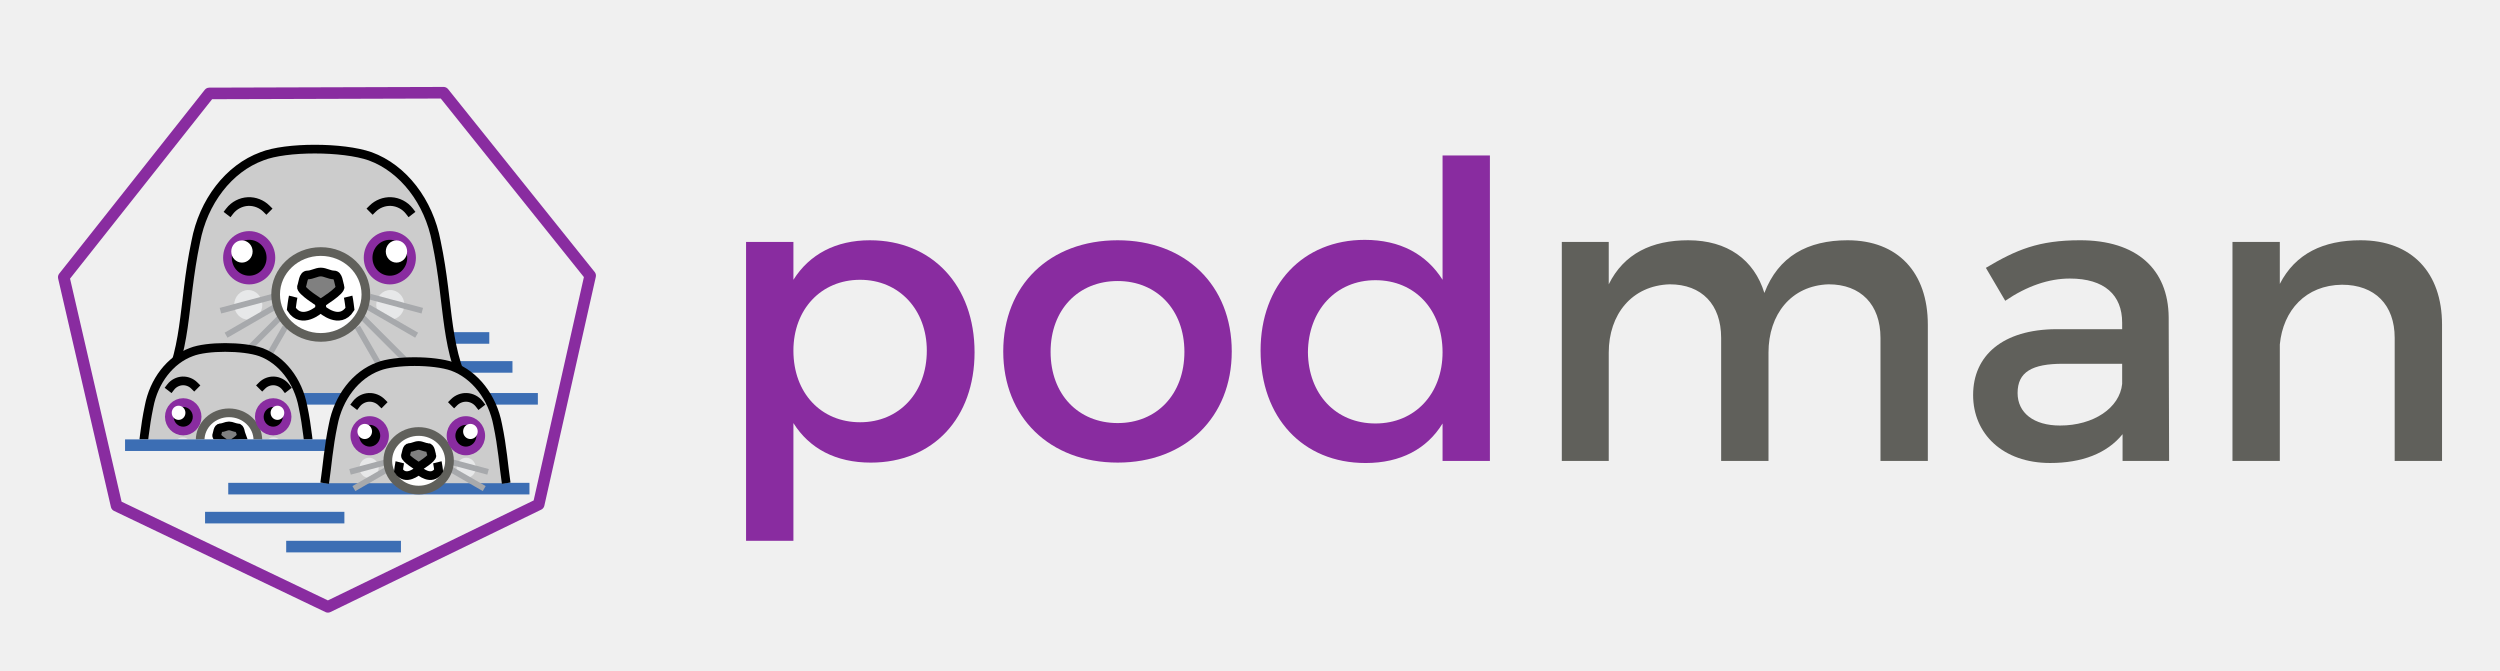
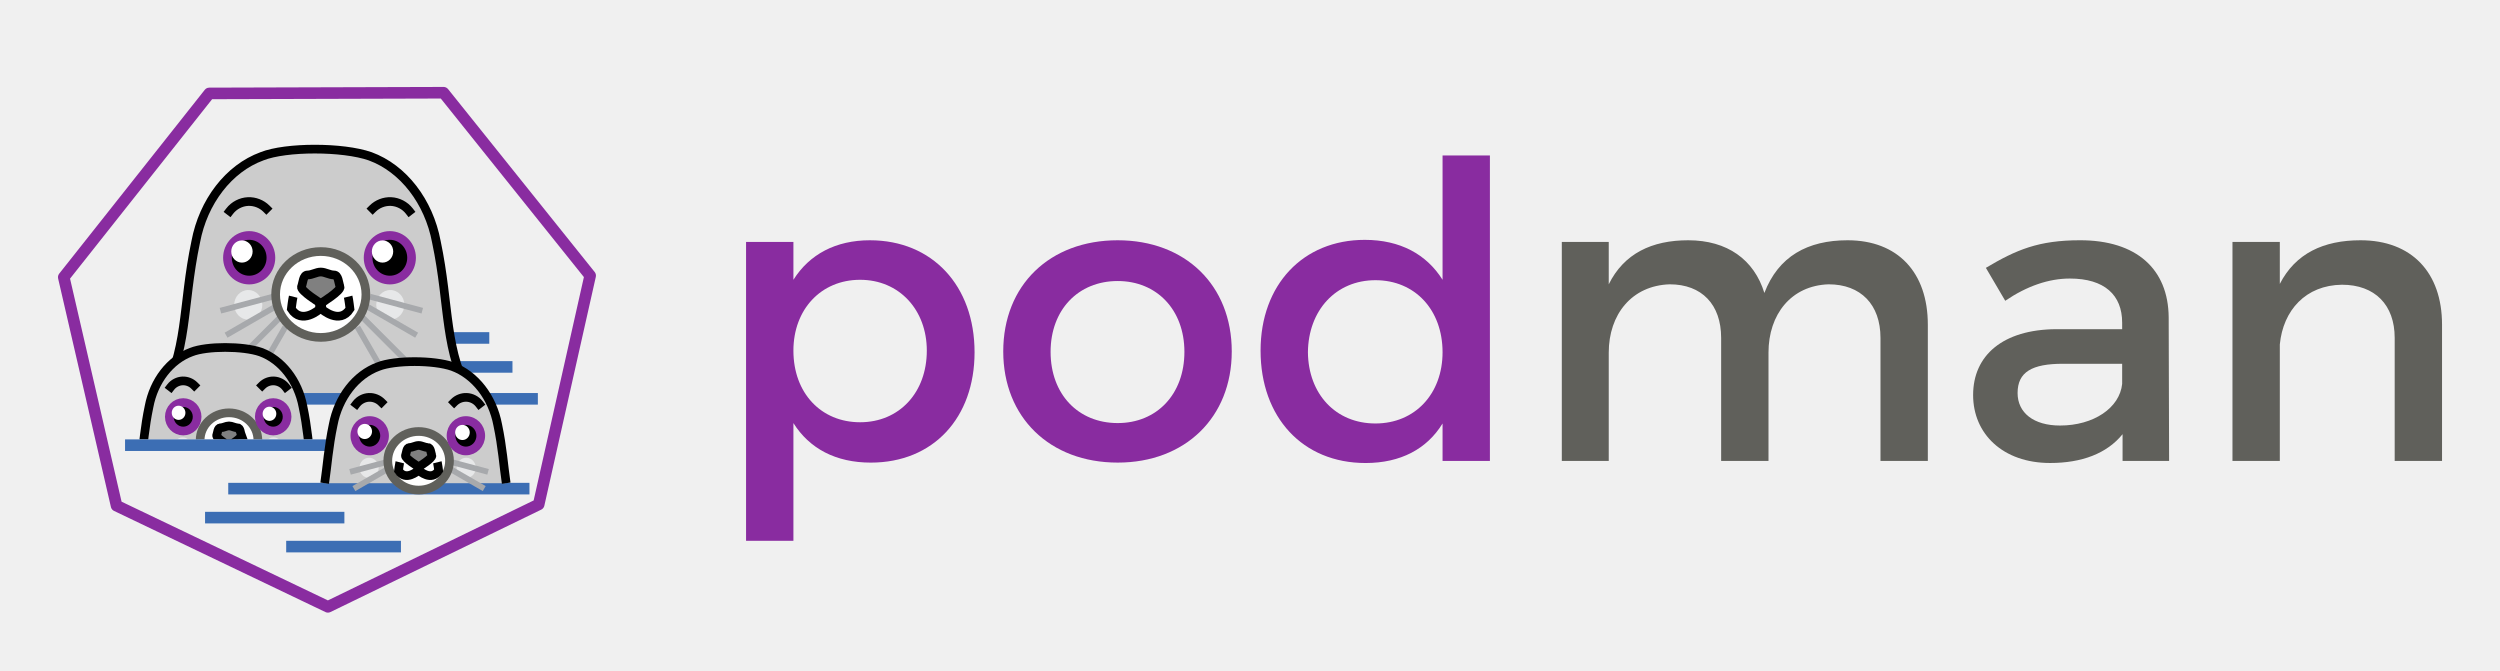
<svg xmlns="http://www.w3.org/2000/svg" id="svg8" version="1.1" viewBox="0 0 228.259 61.227" height="231.408" width="862.711">
  <defs id="defs2">
    <marker style="overflow:visible" id="marker5584" refX="0" refY="0" orient="auto">
      <path transform="scale(0.2)" style="fill:#4d4d4d;fill-opacity:1;fill-rule:evenodd;stroke:#4d4d4d;stroke-width:1pt;stroke-opacity:1" d="M 0,-7.071 -7.071,0 0,7.071 7.071,0 Z" id="path5582" />
    </marker>
    <marker style="overflow:visible" id="DiamondS" refX="0" refY="0" orient="auto">
      <path transform="scale(0.2)" style="fill:#4d4d4d;fill-opacity:1;fill-rule:evenodd;stroke:#4d4d4d;stroke-width:1pt;stroke-opacity:1" d="M 0,-7.071 -7.071,0 0,7.071 7.071,0 Z" id="path5359" />
    </marker>
    <marker style="overflow:visible" id="DotL" refX="0" refY="0" orient="auto">
      <path transform="matrix(0.8,0,0,0.8,5.92,0.8)" style="fill:#4d4d4d;fill-opacity:1;fill-rule:evenodd;stroke:#4d4d4d;stroke-width:1pt;stroke-opacity:1" d="m -2.5,-1 c 0,2.76 -2.24,5 -5,5 -2.76,0 -5,-2.24 -5,-5 0,-2.76 2.24,-5 5,-5 2.76,0 5,2.24 5,5 z" id="path5335" />
    </marker>
    <clipPath id="clipPath81511" clipPathUnits="userSpaceOnUse">
      <rect y="-1.484" x="934.657" height="12.832" width="26.194" id="rect81513" style="opacity:1;fill:#e7e8e9;fill-opacity:1;stroke:#a7a9ac;stroke-width:0.529;stroke-linecap:square;stroke-linejoin:miter;stroke-miterlimit:4;stroke-dasharray:none;stroke-dashoffset:6;stroke-opacity:1" />
    </clipPath>
  </defs>
  <g transform="translate(-1170.445,517.6202)" id="layer1">
    <g id="g163426" />
    <g id="g10819" transform="translate(0,-285.7501)">
      <g id="text10671" style="font-style:normal;font-weight:normal;font-size:37.592px;line-height:22.555px;font-family:sans-serif;letter-spacing:0px;word-spacing:0px;fill:#892ca0;fill-opacity:1;stroke:none;stroke-width:0.265px;stroke-linecap:butt;stroke-linejoin:miter;stroke-opacity:1" aria-label="podman">
        <path id="path80700" style="font-style:normal;font-variant:normal;font-weight:normal;font-stretch:normal;font-family:Montserrat;-inkscape-font-specification:Montserrat;fill:#892ca0;fill-opacity:1;stroke-width:0.265px" d="m 1249.878,-209.933 c -3.12,0 -5.526,1.278 -6.992,3.609 v -3.458 h -4.323 v 27.292 h 4.323 v -10.751 c 1.466,2.331 3.872,3.609 7.067,3.609 5.714,0 9.473,-4.098 9.473,-10.075 0,-6.09 -3.872,-10.225 -9.548,-10.225 z m -0.902,16.616 c -3.571,0 -6.09,-2.669 -6.09,-6.541 0,-3.759 2.519,-6.466 6.09,-6.466 3.571,0 6.09,2.744 6.09,6.466 0,3.834 -2.519,6.541 -6.09,6.541 z" />
        <path id="path80702" style="font-style:normal;font-variant:normal;font-weight:normal;font-stretch:normal;font-family:Montserrat;-inkscape-font-specification:Montserrat;fill:#892ca0;fill-opacity:1;stroke-width:0.265px" d="m 1272.496,-209.933 c -6.203,0 -10.451,4.098 -10.451,10.15 0,6.015 4.248,10.15 10.451,10.15 6.165,0 10.413,-4.135 10.413,-10.15 0,-6.052 -4.248,-10.15 -10.413,-10.15 z m 0,3.722 c 3.571,0 6.09,2.631 6.09,6.466 0,3.872 -2.519,6.503 -6.09,6.503 -3.609,0 -6.128,-2.631 -6.128,-6.503 0,-3.834 2.519,-6.466 6.128,-6.466 z" />
        <path id="path80704" style="font-style:normal;font-variant:normal;font-weight:normal;font-stretch:normal;font-family:Montserrat;-inkscape-font-specification:Montserrat;fill:#892ca0;fill-opacity:1;stroke-width:0.265px" d="m 1302.156,-217.677 v 11.353 c -1.466,-2.331 -3.872,-3.646 -7.105,-3.646 -5.639,0 -9.511,4.098 -9.511,10.112 0,6.09 3.834,10.263 9.586,10.263 3.195,0 5.601,-1.278 7.03,-3.609 v 3.421 h 4.323 v -27.893 z m -6.128,24.472 c -3.646,0 -6.127,-2.707 -6.165,-6.503 0.038,-3.834 2.556,-6.579 6.165,-6.579 3.609,0 6.128,2.707 6.128,6.579 0,3.797 -2.519,6.503 -6.128,6.503 z" />
        <path id="path80706" style="fill:#60605b" d="m 1339.133,-209.933 c -3.646,0 -6.315,1.466 -7.594,4.812 -0.94,-3.045 -3.383,-4.812 -6.955,-4.812 -3.308,0 -5.864,1.203 -7.255,4.022 v -3.872 h -4.285 v 19.999 h 4.285 v -9.887 c 0,-3.496 2.105,-6.127 5.564,-6.24 2.932,0 4.699,1.842 4.699,4.887 v 11.24 h 4.323 v -9.887 c 0,-3.496 2.067,-6.127 5.488,-6.24 2.932,0 4.737,1.842 4.737,4.887 v 11.24 h 4.323 v -12.443 c 0,-4.774 -2.744,-7.706 -7.33,-7.706 z" />
        <path id="path80708" style="fill:#60605b" d="m 1368.492,-189.784 -0.038,-13.12 c -0.038,-4.398 -2.932,-7.03 -8.082,-7.03 -3.797,0 -5.827,0.865 -8.609,2.519 l 1.767,3.007 c 1.992,-1.353 3.985,-2.03 5.902,-2.03 3.158,0 4.774,1.504 4.774,4.022 v 0.601 h -6.052 c -4.812,0.038 -7.556,2.368 -7.556,6.015 0,3.534 2.707,6.203 7.03,6.203 2.895,0 5.188,-0.865 6.616,-2.631 v 2.443 z m -9.962,-3.233 c -2.406,0 -3.872,-1.165 -3.872,-2.97 0,-1.917 1.316,-2.669 4.135,-2.669 h 5.413 v 1.842 c -0.226,2.18 -2.594,3.797 -5.676,3.797 z" />
        <path id="path80710" style="fill:#60605b" d="m 1385.969,-209.933 c -3.383,0 -5.94,1.203 -7.368,3.985 v -3.834 h -4.323 v 19.999 h 4.323 v -10.639 c 0.301,-3.12 2.368,-5.413 5.676,-5.451 3.007,0 4.812,1.842 4.812,4.849 v 11.24 h 4.323 v -12.443 c 0,-4.774 -2.782,-7.706 -7.443,-7.706 z" />
      </g>
    </g>
    <g id="g10987" transform="translate(-4.0076941e-7,-285.7501)">
      <g id="g10985" transform="translate(238.413,-199.7489)">
        <path style="fill:none;fill-rule:evenodd;stroke:#3c6eb4;stroke-width:1.058;stroke-linecap:butt;stroke-linejoin:miter;stroke-miterlimit:4;stroke-dasharray:none;stroke-opacity:1" d="m 963.983,-1.265 h 12.722" id="path10821" />
        <path id="path10823" d="m 966.1,1.38 h 12.722" style="fill:none;fill-rule:evenodd;stroke:#3c6eb4;stroke-width:1.058;stroke-linecap:butt;stroke-linejoin:miter;stroke-miterlimit:4;stroke-dasharray:none;stroke-opacity:1" />
        <g style="stroke-width:0.869" transform="matrix(1.150046,0,0,1.151009,-143.9252,0.4390823)" id="g10875">
          <path id="path10825" d="m 973.104,3.398 c -2.308,-3.743 -1.791,-7.353 -2.883,-12.51 -0.599,-3.186 -2.621,-5.815 -5.254,-6.778 -2.172,-0.758 -6.683,-0.76 -8.595,0 -2.633,0.963 -4.655,3.592 -5.254,6.778 -1.092,5.158 -0.575,8.768 -2.883,12.51" style="fill:#cccccc;fill-opacity:1;fill-rule:evenodd;stroke:#000000;stroke-width:0.69;stroke-linecap:butt;stroke-linejoin:miter;stroke-miterlimit:4;stroke-dasharray:none;stroke-opacity:1" />
          <ellipse style="opacity:1;fill:#e7e8e9;fill-opacity:1;stroke:none;stroke-width:0.69;stroke-linecap:square;stroke-linejoin:miter;stroke-miterlimit:4;stroke-dasharray:none;stroke-dashoffset:6;stroke-opacity:1" id="ellipse10827" cx="966.564" cy="-4.107" rx="1.116" ry="1.175" />
          <ellipse ry="1.175" rx="1.116" cy="-4.107" cx="955.287" id="ellipse10829" style="opacity:1;fill:#e7e8e9;fill-opacity:1;stroke:none;stroke-width:0.69;stroke-linecap:square;stroke-linejoin:miter;stroke-miterlimit:4;stroke-dasharray:none;stroke-dashoffset:6;stroke-opacity:1" />
          <g id="g10839" style="stroke:#a7a9ac;stroke-width:0.518;stroke-miterlimit:4;stroke-dasharray:none" transform="matrix(0.887899,0,0,0.887899,108.022,0.557834)">
            <path id="path10831" d="m 956.419,-5.981 -4.671,1.251" style="fill:none;fill-rule:evenodd;stroke:#a7a9ac;stroke-width:0.518;stroke-linecap:butt;stroke-linejoin:miter;stroke-miterlimit:4;stroke-dasharray:none;stroke-opacity:1" />
            <path id="path10833" d="m 956.948,-5.254 -4.697,2.712" style="fill:none;fill-rule:evenodd;stroke:#a7a9ac;stroke-width:0.518;stroke-linecap:butt;stroke-linejoin:miter;stroke-miterlimit:4;stroke-dasharray:none;stroke-opacity:1" />
            <path id="path10835" d="m 957.345,-4.394 -4.763,4.762" style="fill:none;fill-rule:evenodd;stroke:#a7a9ac;stroke-width:0.518;stroke-linecap:butt;stroke-linejoin:miter;stroke-miterlimit:4;stroke-dasharray:none;stroke-opacity:1" />
            <path id="path10837" d="m 957.543,-3.269 -2.434,4.216" style="fill:none;fill-rule:evenodd;stroke:#a7a9ac;stroke-width:0.518;stroke-linecap:butt;stroke-linejoin:miter;stroke-miterlimit:4;stroke-dasharray:none;stroke-opacity:1" />
          </g>
          <g transform="matrix(-0.887899,0,0,0.887899,1814.158,0.5578339)" style="stroke:#a7a9ac;stroke-width:0.518;stroke-miterlimit:4;stroke-dasharray:none" id="g10849">
            <path style="fill:none;fill-rule:evenodd;stroke:#a7a9ac;stroke-width:0.518;stroke-linecap:butt;stroke-linejoin:miter;stroke-miterlimit:4;stroke-dasharray:none;stroke-opacity:1" d="m 956.419,-5.981 -4.671,1.251" id="path10841" />
            <path style="fill:none;fill-rule:evenodd;stroke:#a7a9ac;stroke-width:0.518;stroke-linecap:butt;stroke-linejoin:miter;stroke-miterlimit:4;stroke-dasharray:none;stroke-opacity:1" d="m 956.948,-5.254 -4.697,2.712" id="path10843" />
            <path style="fill:none;fill-rule:evenodd;stroke:#a7a9ac;stroke-width:0.518;stroke-linecap:butt;stroke-linejoin:miter;stroke-miterlimit:4;stroke-dasharray:none;stroke-opacity:1" d="m 957.345,-4.394 -4.763,4.762" id="path10845" />
            <path style="fill:none;fill-rule:evenodd;stroke:#a7a9ac;stroke-width:0.518;stroke-linecap:butt;stroke-linejoin:miter;stroke-miterlimit:4;stroke-dasharray:none;stroke-opacity:1" d="m 957.543,-3.269 -2.434,4.216" id="path10847" />
          </g>
          <ellipse style="opacity:1;fill:#ffffff;fill-opacity:1;stroke:#60605b;stroke-width:0.69;stroke-linecap:square;stroke-linejoin:miter;stroke-miterlimit:4;stroke-dasharray:none;stroke-dashoffset:6;stroke-opacity:1" id="ellipse10851" cx="961.043" cy="-4.929" rx="3.583" ry="3.406" />
          <ellipse transform="scale(-1,1)" style="fill:#000000;fill-opacity:1;stroke:#892ca0;stroke-width:0.69;stroke-linecap:square;stroke-linejoin:miter;stroke-miterlimit:4;stroke-dasharray:none;stroke-dashoffset:0;stroke-opacity:1" id="ellipse10853" cx="-966.527" cy="-7.841" rx="1.725" ry="1.769" />
          <path style="fill:none;fill-opacity:1;stroke:#000000;stroke-width:0.69;stroke-linecap:square;stroke-linejoin:miter;stroke-miterlimit:4;stroke-dasharray:none;stroke-dashoffset:0;stroke-opacity:1" d="m 968.074,-11.544 c -0.345,-0.448 -0.893,-0.733 -1.458,-0.757 -0.533,-0.023 -1.073,0.186 -1.452,0.562" id="path10855" />
          <g id="g10863" style="stroke-width:0.777;stroke-miterlimit:4;stroke-dasharray:none" transform="matrix(0.887899,0,0,0.887899,106.6124,0.08798743)">
            <g id="g10861" transform="translate(0,-0.5291667)" style="stroke-width:0.777">
              <path style="fill:none;fill-rule:evenodd;stroke:#000000;stroke-width:0.777;stroke-linecap:butt;stroke-linejoin:miter;stroke-miterlimit:4;stroke-dasharray:none;stroke-opacity:1" d="m 962.306,-5.783 0.099,1.984 c 0,0 1.588,1.422 2.514,-0.033 0,0 -0.099,-0.827 -0.165,-1.091" id="path10857" />
              <path id="path10859" d="m 962.288,-5.783 -0.099,1.984 c 0,0 -1.588,1.422 -2.514,-0.033 0,0 0.099,-0.827 0.165,-1.091" style="fill:none;fill-rule:evenodd;stroke:#000000;stroke-width:0.777;stroke-linecap:butt;stroke-linejoin:miter;stroke-miterlimit:4;stroke-dasharray:none;stroke-opacity:1" />
            </g>
          </g>
          <path id="path10865" style="fill:#808080;fill-opacity:1;stroke:#000000;stroke-width:0.69;stroke-linecap:square;stroke-linejoin:miter;stroke-miterlimit:4;stroke-dasharray:none;stroke-dashoffset:0;stroke-opacity:1" d="m 962.572,-5.544 c -0.12,-0.311 -0.12,-0.933 -0.481,-0.933 -0.36,0 -0.694,-0.233 -1.048,-0.233 -0.355,0 -0.688,0.233 -1.048,0.233 -0.36,0 -0.36,0.622 -0.481,0.933 -0.12,0.311 1.529,1.322 1.529,1.322 0,0 1.649,-1.011 1.529,-1.322 z" />
          <ellipse ry="1.769" rx="1.725" cy="-7.841" cx="955.36" id="ellipse10867" style="fill:#000000;fill-opacity:1;stroke:#892ca0;stroke-width:0.69;stroke-linecap:square;stroke-linejoin:miter;stroke-miterlimit:4;stroke-dasharray:none;stroke-dashoffset:0;stroke-opacity:1" />
          <ellipse style="fill:#ffffff;fill-opacity:1;stroke:none;stroke-width:0.69;stroke-linecap:square;stroke-linejoin:miter;stroke-miterlimit:4;stroke-dasharray:none;stroke-dashoffset:0;stroke-opacity:1" id="ellipse10869" cx="954.785" cy="-8.338" rx="0.848" ry="0.881" />
          <path id="path10871" d="m 953.814,-11.544 c 0.345,-0.448 0.893,-0.733 1.458,-0.757 0.533,-0.023 1.073,0.186 1.452,0.562" style="fill:none;fill-opacity:1;stroke:#000000;stroke-width:0.69;stroke-linecap:square;stroke-linejoin:miter;stroke-miterlimit:4;stroke-dasharray:none;stroke-dashoffset:0;stroke-opacity:1" />
-           <ellipse ry="0.881" rx="0.848" cy="-8.338" cx="967.053" id="ellipse10873" style="fill:#ffffff;fill-opacity:1;stroke:none;stroke-width:0.69;stroke-linecap:square;stroke-linejoin:miter;stroke-miterlimit:4;stroke-dasharray:none;stroke-dashoffset:0;stroke-opacity:1" />
+           <ellipse ry="0.881" rx="0.848" cy="-8.338" cx="965.947" id="ellipse10873" style="fill:#ffffff;fill-opacity:1;stroke:none;stroke-width:0.69;stroke-linecap:square;stroke-linejoin:miter;stroke-miterlimit:4;stroke-dasharray:none;stroke-dashoffset:0;stroke-opacity:1" />
        </g>
        <path id="path10877" d="m 948.212,4.293 h 32.928" style="fill:none;fill-rule:evenodd;stroke:#3c6eb4;stroke-width:1.058;stroke-linecap:butt;stroke-linejoin:miter;stroke-miterlimit:4;stroke-dasharray:none;stroke-opacity:1" />
        <g style="stroke-width:1.204" transform="matrix(0.8304849,0,0,0.8304849,164.5504,-1.423795)" clip-path="url(#clipPath81511)" id="g10929">
          <path id="path10879" d="m 958.316,13.737 c -0.262,-1.782 -0.389,-3.721 -0.873,-6.002 -0.531,-2.817 -2.322,-5.143 -4.654,-5.995 -1.924,-0.67 -5.92,-0.672 -7.613,0 -2.332,0.851 -4.123,3.177 -4.654,5.995 -0.483,2.281 -0.611,4.22 -0.873,6.002" style="fill:#cccccc;fill-opacity:1;fill-rule:evenodd;stroke:#000000;stroke-width:0.956;stroke-linecap:butt;stroke-linejoin:miter;stroke-miterlimit:4;stroke-dasharray:none;stroke-opacity:1" />
          <ellipse style="opacity:1;fill:#e7e8e9;fill-opacity:1;stroke:none;stroke-width:0.956;stroke-linecap:square;stroke-linejoin:miter;stroke-miterlimit:4;stroke-dasharray:none;stroke-dashoffset:6;stroke-opacity:1" id="ellipse10881" cx="954.204" cy="12.162" rx="0.988" ry="1.039" />
          <ellipse ry="1.039" rx="0.988" cy="12.162" cx="944.215" id="ellipse10883" style="opacity:1;fill:#e7e8e9;fill-opacity:1;stroke:none;stroke-width:0.956;stroke-linecap:square;stroke-linejoin:miter;stroke-miterlimit:4;stroke-dasharray:none;stroke-dashoffset:6;stroke-opacity:1" />
          <g id="g10893" style="stroke:#a7a9ac;stroke-width:0.811;stroke-miterlimit:4;stroke-dasharray:none" transform="matrix(0.7865243,0,0,0.7853064,193.685,16.2881)">
            <path id="path10885" d="m 956.419,-5.981 -4.671,1.251" style="fill:none;fill-rule:evenodd;stroke:#a7a9ac;stroke-width:0.811;stroke-linecap:butt;stroke-linejoin:miter;stroke-miterlimit:4;stroke-dasharray:none;stroke-opacity:1" />
            <path id="path10887" d="m 956.948,-5.254 -4.697,2.712" style="fill:none;fill-rule:evenodd;stroke:#a7a9ac;stroke-width:0.811;stroke-linecap:butt;stroke-linejoin:miter;stroke-miterlimit:4;stroke-dasharray:none;stroke-opacity:1" />
            <path id="path10889" d="m 957.345,-4.394 -4.763,4.762" style="fill:none;fill-rule:evenodd;stroke:#a7a9ac;stroke-width:0.811;stroke-linecap:butt;stroke-linejoin:miter;stroke-miterlimit:4;stroke-dasharray:none;stroke-opacity:1" />
            <path id="path10891" d="m 957.543,-3.269 -2.434,4.216" style="fill:none;fill-rule:evenodd;stroke:#a7a9ac;stroke-width:0.811;stroke-linecap:butt;stroke-linejoin:miter;stroke-miterlimit:4;stroke-dasharray:none;stroke-opacity:1" />
          </g>
          <g transform="matrix(-0.7865243,0,0,0.7853064,1705.025,16.2881)" style="stroke:#a7a9ac;stroke-width:0.811;stroke-miterlimit:4;stroke-dasharray:none" id="g10903">
            <path style="fill:none;fill-rule:evenodd;stroke:#a7a9ac;stroke-width:0.811;stroke-linecap:butt;stroke-linejoin:miter;stroke-miterlimit:4;stroke-dasharray:none;stroke-opacity:1" d="m 956.419,-5.981 -4.671,1.251" id="path10895" />
            <path style="fill:none;fill-rule:evenodd;stroke:#a7a9ac;stroke-width:0.811;stroke-linecap:butt;stroke-linejoin:miter;stroke-miterlimit:4;stroke-dasharray:none;stroke-opacity:1" d="m 956.948,-5.254 -4.697,2.712" id="path10897" />
            <path style="fill:none;fill-rule:evenodd;stroke:#a7a9ac;stroke-width:0.811;stroke-linecap:butt;stroke-linejoin:miter;stroke-miterlimit:4;stroke-dasharray:none;stroke-opacity:1" d="m 957.345,-4.394 -4.763,4.762" id="path10899" />
            <path style="fill:none;fill-rule:evenodd;stroke:#a7a9ac;stroke-width:0.811;stroke-linecap:butt;stroke-linejoin:miter;stroke-miterlimit:4;stroke-dasharray:none;stroke-opacity:1" d="m 957.543,-3.269 -2.434,4.216" id="path10901" />
          </g>
          <ellipse style="opacity:1;fill:#ffffff;fill-opacity:1;stroke:#60605b;stroke-width:0.956;stroke-linecap:square;stroke-linejoin:miter;stroke-miterlimit:4;stroke-dasharray:none;stroke-dashoffset:6;stroke-opacity:1" id="ellipse10905" cx="949.313" cy="11.435" rx="3.174" ry="3.013" />
          <ellipse transform="scale(-1,1)" style="fill:#000000;fill-opacity:1;stroke:#892ca0;stroke-width:0.956;stroke-linecap:square;stroke-linejoin:miter;stroke-miterlimit:4;stroke-dasharray:none;stroke-dashoffset:0;stroke-opacity:1" id="ellipse10907" cx="-954.172" cy="8.86" rx="1.528" ry="1.565" />
          <path style="fill:none;fill-opacity:1;stroke:#000000;stroke-width:0.956;stroke-linecap:square;stroke-linejoin:miter;stroke-miterlimit:4;stroke-dasharray:none;stroke-dashoffset:0;stroke-opacity:1" d="m 955.542,5.584 c -0.306,-0.397 -0.792,-0.648 -1.292,-0.67 -0.472,-0.02 -0.95,0.164 -1.286,0.497" id="path10909" />
          <g id="g10917" style="stroke-width:1.216;stroke-miterlimit:4;stroke-dasharray:none" transform="matrix(0.7865243,0,0,0.7853064,192.4364,15.87254)">
            <g style="stroke-width:1.216" id="g10915" transform="translate(0,-0.5291667)">
              <path style="fill:none;fill-rule:evenodd;stroke:#000000;stroke-width:1.216;stroke-linecap:butt;stroke-linejoin:miter;stroke-miterlimit:4;stroke-dasharray:none;stroke-opacity:1" d="m 962.306,-5.783 0.099,1.984 c 0,0 1.588,1.422 2.514,-0.033 0,0 -0.099,-0.827 -0.165,-1.091" id="path10911" />
              <path id="path10913" d="m 962.288,-5.783 -0.099,1.984 c 0,0 -1.588,1.422 -2.514,-0.033 0,0 0.099,-0.827 0.165,-1.091" style="fill:none;fill-rule:evenodd;stroke:#000000;stroke-width:1.216;stroke-linecap:butt;stroke-linejoin:miter;stroke-miterlimit:4;stroke-dasharray:none;stroke-opacity:1" />
            </g>
          </g>
          <path id="path10919" style="fill:#808080;fill-opacity:1;stroke:#000000;stroke-width:0.956;stroke-linecap:square;stroke-linejoin:miter;stroke-miterlimit:4;stroke-dasharray:none;stroke-dashoffset:0;stroke-opacity:1" d="m 950.668,10.892 c -0.106,-0.275 -0.106,-0.825 -0.426,-0.825 -0.319,0 -0.615,-0.206 -0.929,-0.206 -0.314,0 -0.609,0.206 -0.929,0.206 -0.319,0 -0.319,0.55 -0.426,0.825 -0.106,0.275 1.354,1.169 1.354,1.169 0,0 1.461,-0.894 1.354,-1.169 z" />
          <ellipse ry="1.565" rx="1.528" cy="8.86" cx="944.28" id="ellipse10921" style="fill:#000000;fill-opacity:1;stroke:#892ca0;stroke-width:0.956;stroke-linecap:square;stroke-linejoin:miter;stroke-miterlimit:4;stroke-dasharray:none;stroke-dashoffset:0;stroke-opacity:1" />
          <ellipse style="fill:#ffffff;fill-opacity:1;stroke:none;stroke-width:0.956;stroke-linecap:square;stroke-linejoin:miter;stroke-miterlimit:4;stroke-dasharray:none;stroke-dashoffset:0;stroke-opacity:1" id="ellipse10923" cx="943.77" cy="8.42" rx="0.752" ry="0.78" />
          <path id="path10925" d="m 942.909,5.584 c 0.306,-0.397 0.792,-0.648 1.292,-0.67 0.472,-0.02 0.95,0.164 1.286,0.497" style="fill:none;fill-opacity:1;stroke:#000000;stroke-width:0.956;stroke-linecap:square;stroke-linejoin:miter;stroke-miterlimit:4;stroke-dasharray:none;stroke-dashoffset:0;stroke-opacity:1" />
-           <ellipse ry="0.78" rx="0.752" cy="8.42" cx="954.637" id="ellipse10927" style="fill:#ffffff;fill-opacity:1;stroke:none;stroke-width:0.956;stroke-linecap:square;stroke-linejoin:miter;stroke-miterlimit:4;stroke-dasharray:none;stroke-dashoffset:0;stroke-opacity:1" />
+           <ellipse ry="0.78" rx="0.752" cy="8.529" cx="953.762" id="ellipse10927" style="fill:#ffffff;fill-opacity:1;stroke:none;stroke-width:0.956;stroke-linecap:square;stroke-linejoin:miter;stroke-miterlimit:4;stroke-dasharray:none;stroke-dashoffset:0;stroke-opacity:1" />
        </g>
        <path style="opacity:1;fill:none;fill-opacity:1;stroke:#892ca0;stroke-width:1.058;stroke-linecap:round;stroke-linejoin:round;stroke-miterlimit:4;stroke-dasharray:none;stroke-opacity:1" d="m 961.972,23.285 -19.298,-9.233 -4.82,-20.862 13.287,-16.781 21.389,-0.064 13.385,16.701 -4.699,20.89 z" id="path10931" />
        <path style="fill:none;fill-rule:evenodd;stroke:#3c6eb4;stroke-width:1.058;stroke-linecap:butt;stroke-linejoin:miter;stroke-miterlimit:4;stroke-dasharray:none;stroke-opacity:1" d="m 943.449,8.526 h 19.831" id="path10933" />
        <path id="path10935" d="m 952.871,12.493 h 27.502" style="fill:none;fill-rule:evenodd;stroke:#3c6eb4;stroke-width:1.058;stroke-linecap:butt;stroke-linejoin:miter;stroke-miterlimit:4;stroke-dasharray:none;stroke-opacity:1" />
        <g transform="translate(0.780454,0.8837098)" id="g10979">
          <path style="fill:#cccccc;fill-opacity:1;fill-rule:evenodd;stroke:#000000;stroke-width:0.794;stroke-linecap:butt;stroke-linejoin:miter;stroke-miterlimit:4;stroke-dasharray:none;stroke-opacity:1" d="m 977.469,11.111 c -0.233,-1.582 -0.346,-3.304 -0.775,-5.329 -0.471,-2.502 -2.062,-4.567 -4.132,-5.323 -1.708,-0.595 -5.256,-0.597 -6.76,0 -2.071,0.756 -3.661,2.821 -4.132,5.323 -0.429,2.025 -0.542,3.747 -0.775,5.329" id="path10937" />
          <ellipse ry="0.922" rx="0.878" cy="9.712" cx="973.817" id="ellipse10939" style="opacity:1;fill:#e7e8e9;fill-opacity:1;stroke:none;stroke-width:0.794;stroke-linecap:square;stroke-linejoin:miter;stroke-miterlimit:4;stroke-dasharray:none;stroke-dashoffset:6;stroke-opacity:1" />
          <ellipse style="opacity:1;fill:#e7e8e9;fill-opacity:1;stroke:none;stroke-width:0.794;stroke-linecap:square;stroke-linejoin:miter;stroke-miterlimit:4;stroke-dasharray:none;stroke-dashoffset:6;stroke-opacity:1" id="ellipse10941" cx="964.948" cy="9.712" rx="0.878" ry="0.922" />
          <g transform="matrix(0.6983541,0,0,0.6972728,299.0235,11.96602)" style="stroke:#a7a9ac;stroke-width:0.758;stroke-miterlimit:4;stroke-dasharray:none" id="g10947">
            <path style="fill:none;fill-rule:evenodd;stroke:#a7a9ac;stroke-width:0.758;stroke-linecap:butt;stroke-linejoin:miter;stroke-miterlimit:4;stroke-dasharray:none;stroke-opacity:1" d="m 955.746,-3.96 -4.671,1.251" id="path10943" />
            <path style="fill:none;fill-rule:evenodd;stroke:#a7a9ac;stroke-width:0.758;stroke-linecap:butt;stroke-linejoin:miter;stroke-miterlimit:4;stroke-dasharray:none;stroke-opacity:1" d="m 956.275,-3.232 -4.697,2.712" id="path10945" />
          </g>
          <g id="g10953" style="stroke:#a7a9ac;stroke-width:0.758;stroke-miterlimit:4;stroke-dasharray:none" transform="matrix(-0.6983541,0,0,0.6972728,1640.471,13.37556)">
            <path id="path10949" d="m 956.419,-5.981 -4.671,1.251" style="fill:none;fill-rule:evenodd;stroke:#a7a9ac;stroke-width:0.758;stroke-linecap:butt;stroke-linejoin:miter;stroke-miterlimit:4;stroke-dasharray:none;stroke-opacity:1" />
            <path id="path10951" d="m 956.948,-5.254 -4.697,2.712" style="fill:none;fill-rule:evenodd;stroke:#a7a9ac;stroke-width:0.758;stroke-linecap:butt;stroke-linejoin:miter;stroke-miterlimit:4;stroke-dasharray:none;stroke-opacity:1" />
          </g>
          <ellipse ry="2.675" rx="2.818" cy="9.067" cx="969.475" id="ellipse10955" style="opacity:1;fill:#ffffff;fill-opacity:1;stroke:#60605b;stroke-width:0.794;stroke-linecap:square;stroke-linejoin:miter;stroke-miterlimit:4;stroke-dasharray:none;stroke-dashoffset:6;stroke-opacity:1" />
          <ellipse ry="1.389" rx="1.357" cy="6.78" cx="-973.789" id="ellipse10957" style="fill:#000000;fill-opacity:1;stroke:#892ca0;stroke-width:0.794;stroke-linecap:square;stroke-linejoin:miter;stroke-miterlimit:4;stroke-dasharray:none;stroke-dashoffset:0;stroke-opacity:1" transform="scale(-1,1)" />
          <path id="path10959" d="m 975.006,3.872 c -0.271,-0.352 -0.703,-0.576 -1.147,-0.595 -0.419,-0.018 -0.844,0.146 -1.142,0.441" style="fill:none;fill-opacity:1;stroke:#000000;stroke-width:0.794;stroke-linecap:square;stroke-linejoin:miter;stroke-miterlimit:4;stroke-dasharray:none;stroke-dashoffset:0;stroke-opacity:1" />
          <g transform="matrix(0.6983541,0,0,0.6972728,297.445,13.00659)" style="stroke-width:1.137;stroke-miterlimit:4;stroke-dasharray:none" id="g10967">
            <g transform="translate(0,-0.5291667)" id="g10965" style="stroke-width:1.137">
              <path id="path10961" d="m 962.306,-5.783 0.099,1.984 c 0,0 1.588,1.422 2.514,-0.033 0,0 -0.099,-0.827 -0.165,-1.091" style="fill:none;fill-rule:evenodd;stroke:#000000;stroke-width:1.137;stroke-linecap:butt;stroke-linejoin:miter;stroke-miterlimit:4;stroke-dasharray:none;stroke-opacity:1" />
              <path style="fill:none;fill-rule:evenodd;stroke:#000000;stroke-width:1.137;stroke-linecap:butt;stroke-linejoin:miter;stroke-miterlimit:4;stroke-dasharray:none;stroke-opacity:1" d="m 962.288,-5.783 -0.099,1.984 c 0,0 -1.588,1.422 -2.514,-0.033 0,0 0.099,-0.827 0.165,-1.091" id="path10963" />
            </g>
          </g>
          <path d="m 970.678,8.584 c -0.095,-0.244 -0.095,-0.733 -0.378,-0.733 -0.284,0 -0.546,-0.183 -0.824,-0.183 -0.279,0 -0.541,0.183 -0.824,0.183 -0.284,0 -0.284,0.488 -0.378,0.733 -0.095,0.244 1.203,1.038 1.203,1.038 0,0 1.297,-0.794 1.202,-1.038 z" style="fill:#808080;fill-opacity:1;stroke:#000000;stroke-width:0.794;stroke-linecap:square;stroke-linejoin:miter;stroke-miterlimit:4;stroke-dasharray:none;stroke-dashoffset:0;stroke-opacity:1" id="path10969" />
          <ellipse style="fill:#000000;fill-opacity:1;stroke:#892ca0;stroke-width:0.794;stroke-linecap:square;stroke-linejoin:miter;stroke-miterlimit:4;stroke-dasharray:none;stroke-dashoffset:0;stroke-opacity:1" id="ellipse10971" cx="965.006" cy="6.78" rx="1.357" ry="1.389" />
          <ellipse ry="0.692" rx="0.667" cy="6.389" cx="964.553" id="ellipse10973" style="fill:#ffffff;fill-opacity:1;stroke:none;stroke-width:0.794;stroke-linecap:square;stroke-linejoin:miter;stroke-miterlimit:4;stroke-dasharray:none;stroke-dashoffset:0;stroke-opacity:1" />
          <path style="fill:none;fill-opacity:1;stroke:#000000;stroke-width:0.794;stroke-linecap:square;stroke-linejoin:miter;stroke-miterlimit:4;stroke-dasharray:none;stroke-dashoffset:0;stroke-opacity:1" d="m 963.789,3.872 c 0.271,-0.352 0.703,-0.576 1.147,-0.595 0.419,-0.018 0.844,0.146 1.142,0.441" id="path10975" />
-           <ellipse style="fill:#ffffff;fill-opacity:1;stroke:none;stroke-width:0.794;stroke-linecap:square;stroke-linejoin:miter;stroke-miterlimit:4;stroke-dasharray:none;stroke-dashoffset:0;stroke-opacity:1" id="ellipse10977" cx="974.202" cy="6.389" rx="0.667" ry="0.692" />
+           <ellipse style="fill:#ffffff;fill-opacity:1;stroke:none;stroke-width:0.794;stroke-linecap:square;stroke-linejoin:miter;stroke-miterlimit:4;stroke-dasharray:none;stroke-dashoffset:0;stroke-opacity:1" id="ellipse10977" cx="973.475" cy="6.48" rx="0.667" ry="0.692" />
        </g>
        <path style="fill:none;fill-rule:evenodd;stroke:#3c6eb4;stroke-width:1.058;stroke-linecap:butt;stroke-linejoin:miter;stroke-miterlimit:4;stroke-dasharray:none;stroke-opacity:1" d="m 950.754,15.139 h 12.722" id="path10981" />
        <path id="path10983" d="m 958.162,17.785 h 10.477" style="fill:none;fill-rule:evenodd;stroke:#3c6eb4;stroke-width:1.058;stroke-linecap:butt;stroke-linejoin:miter;stroke-miterlimit:4;stroke-dasharray:none;stroke-opacity:1" />
      </g>
    </g>
  </g>
</svg>
